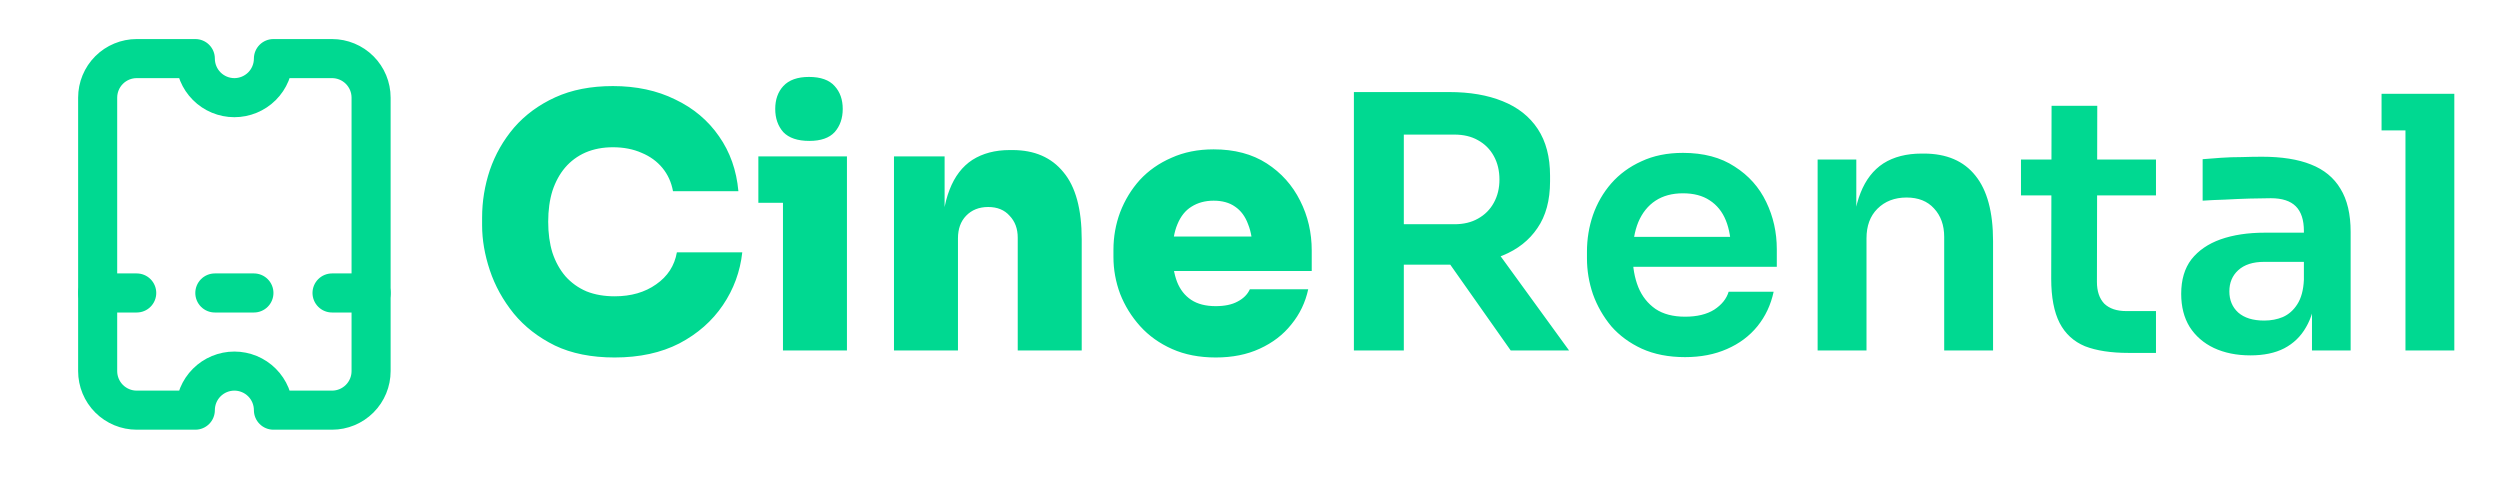
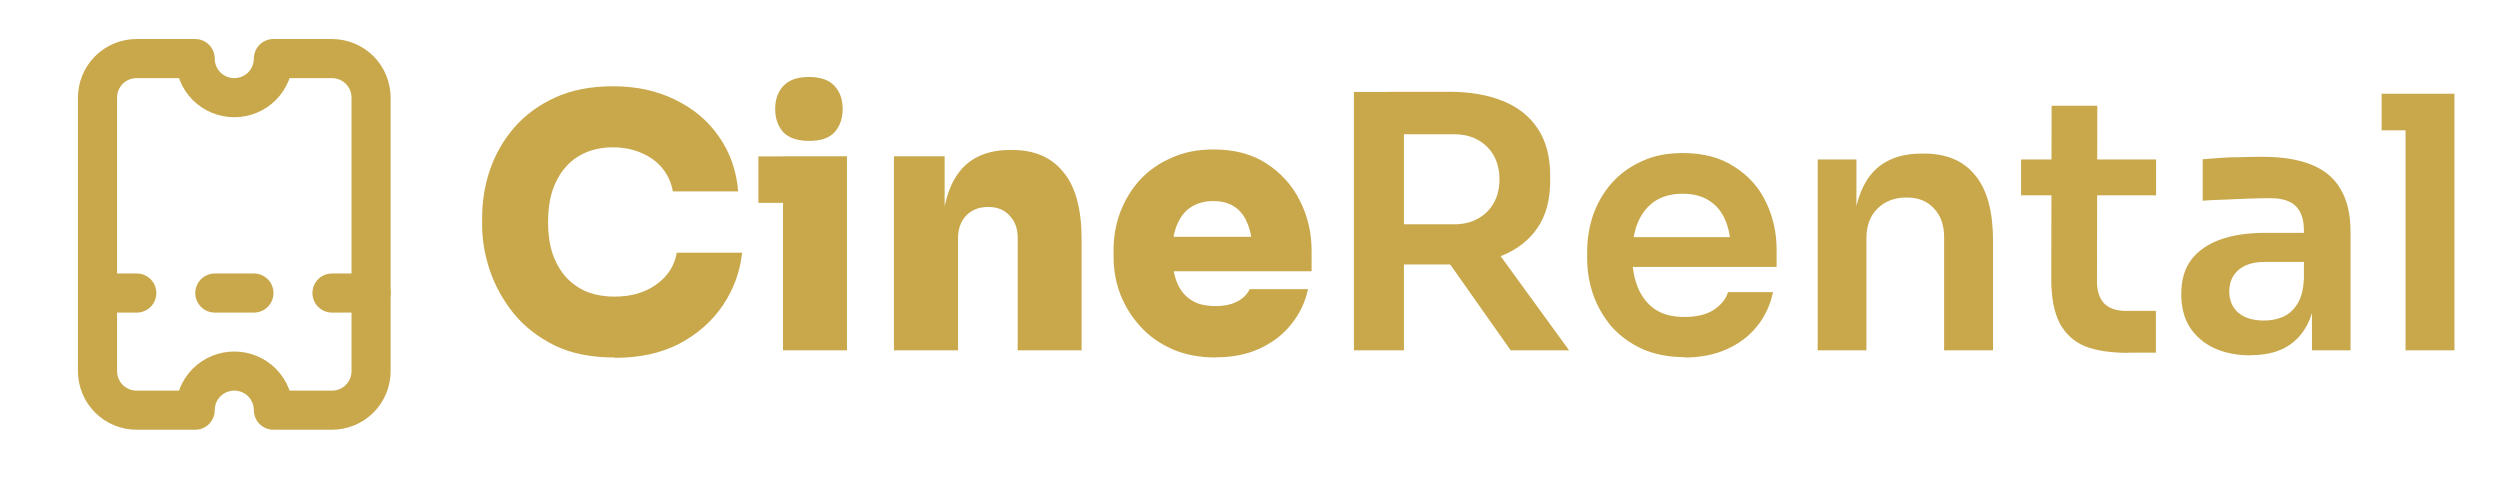
- <svg xmlns="http://www.w3.org/2000/svg" width="140" height="27" viewBox="0 0 140 27" fill="none">
-   <path d="M20.781 16.406L18.594 16.406" stroke="#00D991" stroke-width="2.188" stroke-linecap="round" stroke-linejoin="round" />
-   <path d="M14.219 16.406L12.031 16.406" stroke="#00D991" stroke-width="2.188" stroke-linecap="round" stroke-linejoin="round" />
-   <path d="M7.656 16.406L5.469 16.406" stroke="#00D991" stroke-width="2.188" stroke-linecap="round" stroke-linejoin="round" />
-   <path d="M20.781 5.469L20.781 20.781C20.781 21.361 20.551 21.918 20.14 22.328C19.73 22.738 19.174 22.969 18.594 22.969L15.312 22.969C15.312 22.389 15.082 21.832 14.672 21.422C14.262 21.012 13.705 20.781 13.125 20.781C12.545 20.781 11.988 21.012 11.578 21.422C11.168 21.832 10.938 22.389 10.938 22.969L7.656 22.969C7.076 22.969 6.52 22.738 6.109 22.328C5.699 21.918 5.469 21.361 5.469 20.781L5.469 5.469C5.469 4.889 5.699 4.332 6.109 3.922C6.52 3.512 7.076 3.281 7.656 3.281L10.938 3.281C10.938 3.861 11.168 4.418 11.578 4.828C11.988 5.238 12.545 5.469 13.125 5.469C13.705 5.469 14.262 5.238 14.672 4.828C15.082 4.418 15.312 3.861 15.312 3.281L18.594 3.281C19.174 3.281 19.73 3.512 20.14 3.922C20.551 4.332 20.781 4.889 20.781 5.469Z" stroke="#00D991" stroke-width="2.188" stroke-linecap="round" stroke-linejoin="round" />
-   <path d="M34.42 20.019C33.121 20.019 32.005 19.796 31.073 19.349C30.142 18.89 29.374 18.293 28.77 17.558C28.166 16.81 27.72 16.003 27.431 15.136C27.142 14.27 26.998 13.43 26.998 12.616V12.183C26.998 11.277 27.142 10.392 27.431 9.525C27.733 8.646 28.186 7.852 28.79 7.143C29.407 6.434 30.174 5.87 31.093 5.45C32.012 5.03 33.088 4.82 34.322 4.82C35.634 4.82 36.796 5.069 37.807 5.568C38.83 6.054 39.651 6.743 40.267 7.635C40.884 8.515 41.245 9.538 41.35 10.707H37.688C37.597 10.208 37.4 9.775 37.098 9.407C36.796 9.04 36.409 8.758 35.936 8.561C35.464 8.351 34.926 8.246 34.322 8.246C33.758 8.246 33.246 8.344 32.786 8.541C32.34 8.738 31.959 9.02 31.644 9.387C31.343 9.742 31.106 10.175 30.936 10.687C30.778 11.199 30.699 11.776 30.699 12.419C30.699 13.062 30.778 13.64 30.936 14.152C31.106 14.664 31.349 15.103 31.664 15.471C31.992 15.838 32.386 16.121 32.845 16.317C33.305 16.501 33.83 16.593 34.42 16.593C35.339 16.593 36.113 16.37 36.743 15.924C37.387 15.477 37.774 14.88 37.905 14.132H41.567C41.449 15.208 41.088 16.193 40.484 17.085C39.88 17.978 39.067 18.693 38.043 19.231C37.019 19.756 35.812 20.019 34.42 20.019ZM43.846 19.625V8.758H47.429V19.625H43.846ZM42.468 11.356V8.758H47.429V11.356H42.468ZM45.322 7.891C44.666 7.891 44.181 7.727 43.865 7.399C43.564 7.058 43.413 6.625 43.413 6.1C43.413 5.575 43.564 5.148 43.865 4.82C44.181 4.479 44.66 4.308 45.303 4.308C45.959 4.308 46.438 4.479 46.74 4.82C47.042 5.148 47.193 5.575 47.193 6.1C47.193 6.625 47.042 7.058 46.74 7.399C46.438 7.727 45.965 7.891 45.322 7.891ZM50.063 19.625V8.758H52.898V13.423H52.741C52.741 12.295 52.885 11.363 53.174 10.628C53.462 9.88 53.889 9.322 54.453 8.954C55.031 8.587 55.727 8.403 56.54 8.403H56.698C57.931 8.403 58.883 8.817 59.553 9.643C60.235 10.457 60.576 11.711 60.576 13.404V19.625H56.993V13.305C56.993 12.807 56.842 12.4 56.54 12.085C56.252 11.757 55.851 11.592 55.339 11.592C54.828 11.592 54.414 11.757 54.099 12.085C53.797 12.4 53.646 12.82 53.646 13.345V19.625H50.063ZM68.082 20.019C67.163 20.019 66.35 19.861 65.641 19.546C64.932 19.231 64.335 18.805 63.849 18.267C63.364 17.728 62.99 17.125 62.727 16.455C62.478 15.786 62.353 15.097 62.353 14.388V13.994C62.353 13.259 62.478 12.557 62.727 11.888C62.99 11.205 63.357 10.602 63.83 10.077C64.315 9.552 64.906 9.138 65.602 8.836C66.297 8.521 67.085 8.364 67.964 8.364C69.132 8.364 70.123 8.626 70.937 9.151C71.751 9.676 72.374 10.372 72.807 11.238C73.24 12.091 73.457 13.023 73.457 14.034V15.176H63.849V13.246H71.39L70.149 14.113C70.149 13.496 70.064 12.977 69.893 12.557C69.736 12.124 69.493 11.796 69.165 11.573C68.85 11.35 68.45 11.238 67.964 11.238C67.492 11.238 67.078 11.35 66.724 11.573C66.382 11.783 66.12 12.111 65.936 12.557C65.752 12.99 65.66 13.542 65.66 14.211C65.66 14.815 65.746 15.34 65.916 15.786C66.087 16.219 66.35 16.554 66.704 16.79C67.058 17.026 67.518 17.144 68.082 17.144C68.581 17.144 68.988 17.059 69.303 16.888C69.631 16.718 69.861 16.488 69.992 16.199H73.26C73.102 16.934 72.787 17.591 72.315 18.168C71.856 18.746 71.265 19.198 70.543 19.527C69.834 19.855 69.014 20.019 68.082 20.019ZM75.818 19.625V5.155H78.614V19.625H75.818ZM84.599 19.625L80.189 13.364H83.319L87.867 19.625H84.599ZM77.787 14.821V12.557H81.448C81.96 12.557 82.4 12.452 82.768 12.242C83.148 12.032 83.444 11.737 83.653 11.356C83.864 10.976 83.969 10.543 83.969 10.057C83.969 9.558 83.864 9.118 83.653 8.738C83.444 8.357 83.148 8.062 82.768 7.852C82.4 7.642 81.96 7.537 81.448 7.537H77.787V5.155H81.153C82.308 5.155 83.306 5.325 84.146 5.667C84.999 6.008 85.655 6.526 86.115 7.222C86.574 7.918 86.803 8.79 86.803 9.84V10.155C86.803 11.218 86.567 12.091 86.095 12.774C85.635 13.456 84.986 13.968 84.146 14.309C83.306 14.651 82.308 14.821 81.153 14.821H77.787ZM94.363 19.999C93.444 19.999 92.637 19.842 91.941 19.527C91.259 19.212 90.688 18.792 90.228 18.267C89.782 17.728 89.441 17.131 89.205 16.475C88.981 15.819 88.87 15.149 88.87 14.467V14.093C88.87 13.384 88.981 12.702 89.205 12.045C89.441 11.376 89.782 10.785 90.228 10.273C90.688 9.748 91.252 9.335 91.921 9.033C92.591 8.718 93.365 8.561 94.245 8.561C95.4 8.561 96.364 8.817 97.139 9.328C97.926 9.827 98.517 10.49 98.911 11.317C99.304 12.131 99.501 13.01 99.501 13.955V14.939H90.031V13.266H97.788L96.942 14.093C96.942 13.41 96.843 12.826 96.647 12.341C96.45 11.855 96.148 11.481 95.741 11.218C95.347 10.956 94.848 10.825 94.245 10.825C93.641 10.825 93.129 10.963 92.709 11.238C92.289 11.514 91.967 11.914 91.744 12.439C91.534 12.951 91.429 13.568 91.429 14.29C91.429 14.959 91.534 15.556 91.744 16.081C91.954 16.593 92.276 17 92.709 17.302C93.142 17.591 93.693 17.735 94.363 17.735C95.032 17.735 95.577 17.604 95.997 17.341C96.417 17.066 96.686 16.731 96.804 16.337H99.324C99.166 17.072 98.865 17.715 98.418 18.267C97.972 18.818 97.401 19.244 96.706 19.546C96.023 19.848 95.242 19.999 94.363 19.999ZM101.787 19.625V8.935H103.953V13.522H103.756C103.756 12.432 103.9 11.527 104.189 10.805C104.478 10.07 104.904 9.519 105.469 9.151C106.046 8.784 106.762 8.6 107.615 8.6H107.733C109.006 8.6 109.971 9.013 110.627 9.84C111.283 10.654 111.611 11.875 111.611 13.502V19.625H108.875V13.266C108.875 12.61 108.684 12.078 108.304 11.671C107.936 11.264 107.424 11.061 106.768 11.061C106.099 11.061 105.554 11.271 105.134 11.691C104.727 12.098 104.524 12.649 104.524 13.345V19.625H101.787ZM119.2 19.763C118.215 19.763 117.401 19.638 116.758 19.389C116.128 19.126 115.656 18.693 115.341 18.089C115.026 17.473 114.868 16.646 114.868 15.609L114.888 5.923H117.447L117.428 15.786C117.428 16.311 117.566 16.718 117.841 17.007C118.13 17.282 118.537 17.42 119.062 17.42H120.735V19.763H119.2ZM113.175 10.943V8.935H120.735V10.943H113.175ZM129.471 19.625V16.455H129.018V12.931C129.018 12.314 128.867 11.855 128.565 11.553C128.263 11.251 127.797 11.1 127.167 11.1C126.839 11.1 126.445 11.107 125.986 11.12C125.527 11.133 125.061 11.153 124.588 11.179C124.129 11.192 123.715 11.212 123.348 11.238V8.915C123.65 8.889 123.991 8.863 124.372 8.836C124.752 8.81 125.14 8.797 125.533 8.797C125.94 8.784 126.321 8.777 126.675 8.777C127.778 8.777 128.69 8.922 129.412 9.21C130.147 9.499 130.698 9.952 131.065 10.569C131.446 11.186 131.636 11.993 131.636 12.99V19.625H129.471ZM126.025 19.901C125.251 19.901 124.569 19.763 123.978 19.487C123.4 19.212 122.948 18.818 122.62 18.306C122.305 17.794 122.147 17.177 122.147 16.455C122.147 15.668 122.337 15.025 122.718 14.526C123.112 14.027 123.656 13.653 124.352 13.404C125.061 13.154 125.888 13.03 126.833 13.03H129.313V14.664H126.793C126.163 14.664 125.678 14.821 125.336 15.136C125.008 15.438 124.844 15.832 124.844 16.317C124.844 16.803 125.008 17.197 125.336 17.499C125.678 17.801 126.163 17.952 126.793 17.952C127.174 17.952 127.522 17.886 127.837 17.755C128.165 17.61 128.434 17.374 128.644 17.046C128.867 16.705 128.992 16.245 129.018 15.668L129.687 16.436C129.622 17.184 129.438 17.814 129.136 18.326C128.847 18.837 128.44 19.231 127.915 19.507C127.404 19.769 126.774 19.901 126.025 19.901ZM134.706 19.625V5.253H137.442V19.625H134.706ZM133.367 7.301V5.253H137.442V7.301H133.367Z" fill="#00D991" />
+ <svg xmlns="http://www.w3.org/2000/svg" id="Layer_1" version="1.1" viewBox="0 0 140 27">
+   <defs>
+     <style>
+       .st0 {
+         fill: none;
+         stroke: #c9a84c;
+         stroke-linecap: round;
+         stroke-linejoin: round;
+         stroke-width: 2.19px;
+       }
+ 
+       .st1 {
+         fill: #c9a84c;
+       }
+     </style>
+   </defs>
+   <path class="st0" d="M20.78,16.41h-2.19" />
+   <path class="st0" d="M14.22,16.41h-2.19" />
+   <path class="st0" d="M7.66,16.41h-2.19" />
+   <path class="st0" d="M20.78,5.47v15.31c0,.58-.23,1.14-.64,1.55-.41.41-.97.64-1.55.64h-3.28c0-.58-.23-1.14-.64-1.55-.41-.41-.97-.64-1.55-.64s-1.14.23-1.55.64c-.41.41-.64.97-.64,1.55h-3.28c-.58,0-1.14-.23-1.55-.64-.41-.41-.64-.97-.64-1.55V5.47c0-.58.23-1.14.64-1.55.41-.41.97-.64,1.55-.64h3.28c0,.58.23,1.14.64,1.55.41.41.97.64,1.55.64s1.14-.23,1.55-.64c.41-.41.64-.97.64-1.55h3.28c.58,0,1.14.23,1.55.64.41.41.64.97.64,1.55Z" />
+   <path class="st1" d="M34.42,20.02c-1.3,0-2.42-.22-3.35-.67-.93-.46-1.7-1.06-2.3-1.79-.6-.75-1.05-1.56-1.34-2.42-.29-.87-.43-1.71-.43-2.52v-.43c0-.91.14-1.79.43-2.66.3-.88.75-1.67,1.36-2.38.62-.71,1.38-1.27,2.3-1.69.92-.42,2-.63,3.23-.63,1.31,0,2.47.25,3.48.75,1.02.49,1.84,1.17,2.46,2.07.62.88.98,1.9,1.08,3.07h-3.66c-.09-.5-.29-.93-.59-1.3-.3-.37-.69-.65-1.16-.85-.47-.21-1.01-.32-1.61-.32-.56,0-1.08.1-1.54.3-.45.2-.83.48-1.14.85-.3.35-.54.79-.71,1.3-.16.51-.24,1.09-.24,1.73s.08,1.22.24,1.73c.17.51.41.95.73,1.32.33.37.72.65,1.18.85.46.18.98.28,1.58.28.92,0,1.69-.22,2.32-.67.64-.45,1.03-1.04,1.16-1.79h3.66c-.12,1.08-.48,2.06-1.08,2.95-.6.89-1.42,1.61-2.44,2.15-1.02.53-2.23.79-3.62.79ZM43.85,19.62v-10.87h3.58v10.87h-3.58ZM42.47,11.36v-2.6h4.96v2.6h-4.96ZM45.32,7.89c-.66,0-1.14-.16-1.46-.49-.3-.34-.45-.77-.45-1.3s.15-.95.45-1.28c.31-.34.79-.51,1.44-.51s1.14.17,1.44.51c.3.33.45.75.45,1.28s-.15.96-.45,1.3c-.3.33-.77.49-1.42.49ZM50.06,19.62v-10.87h2.84v4.67h-.16c0-1.13.14-2.06.43-2.8.29-.75.72-1.31,1.28-1.67.58-.37,1.27-.55,2.09-.55h.16c1.23,0,2.19.41,2.85,1.24.68.81,1.02,2.07,1.02,3.76v6.22h-3.58v-6.32c0-.5-.15-.91-.45-1.22-.29-.33-.69-.49-1.2-.49s-.93.16-1.24.49c-.3.32-.45.74-.45,1.26v6.28h-3.58ZM68.08,20.02c-.92,0-1.73-.16-2.44-.47-.71-.32-1.31-.74-1.79-1.28-.49-.54-.86-1.14-1.12-1.81-.25-.67-.37-1.36-.37-2.07v-.39c0-.73.12-1.44.37-2.11.26-.68.63-1.29,1.1-1.81.49-.53,1.08-.94,1.77-1.24.7-.32,1.48-.47,2.36-.47,1.17,0,2.16.26,2.97.79.81.53,1.44,1.22,1.87,2.09.43.85.65,1.78.65,2.8v1.14h-9.61v-1.93h7.54l-1.24.87c0-.62-.09-1.14-.26-1.56-.16-.43-.4-.76-.73-.98-.32-.22-.72-.33-1.2-.33s-.89.11-1.24.33c-.34.21-.6.54-.79.98-.18.43-.28.98-.28,1.65,0,.6.09,1.13.26,1.57.17.43.43.77.79,1,.35.24.81.35,1.38.35.5,0,.91-.09,1.22-.26.33-.17.56-.4.69-.69h3.27c-.16.74-.47,1.39-.94,1.97-.46.58-1.05,1.03-1.77,1.36-.71.33-1.53.49-2.46.49ZM75.82,19.62V5.15h2.8v14.47h-2.8ZM84.6,19.62l-4.41-6.26h3.13l4.55,6.26h-3.27ZM77.79,14.82v-2.26h3.66c.51,0,.95-.11,1.32-.32.38-.21.68-.51.89-.89.21-.38.31-.81.31-1.3s-.1-.94-.31-1.32c-.21-.38-.51-.68-.89-.89-.37-.21-.81-.32-1.32-.32h-3.66v-2.38h3.37c1.15,0,2.15.17,2.99.51.85.34,1.51.86,1.97,1.56.46.7.69,1.57.69,2.62v.31c0,1.06-.24,1.94-.71,2.62-.46.68-1.11,1.19-1.95,1.54-.84.34-1.84.51-2.99.51h-3.37ZM94.36,20c-.92,0-1.73-.16-2.42-.47-.68-.32-1.25-.74-1.71-1.26-.45-.54-.79-1.14-1.02-1.79-.22-.66-.33-1.33-.33-2.01v-.37c0-.71.11-1.39.33-2.05.24-.67.58-1.26,1.02-1.77.46-.52,1.02-.94,1.69-1.24.67-.32,1.44-.47,2.32-.47,1.15,0,2.12.26,2.89.77.79.5,1.38,1.16,1.77,1.99.39.81.59,1.69.59,2.64v.98h-9.47v-1.67h7.76l-.85.83c0-.68-.1-1.27-.3-1.75-.2-.49-.5-.86-.91-1.12-.39-.26-.89-.39-1.5-.39s-1.12.14-1.54.41c-.42.28-.74.68-.96,1.2-.21.51-.32,1.13-.32,1.85,0,.67.11,1.27.32,1.79.21.51.53.92.96,1.22.43.29.98.43,1.65.43s1.21-.13,1.63-.39c.42-.28.69-.61.81-1h2.52c-.16.74-.46,1.38-.91,1.93-.45.55-1.02.98-1.71,1.28-.68.3-1.46.45-2.34.45ZM101.79,19.62v-10.69h2.17v4.59h-.2c0-1.09.14-1.99.43-2.72.29-.74.71-1.29,1.28-1.65.58-.37,1.29-.55,2.15-.55h.12c1.27,0,2.24.41,2.89,1.24.66.81.98,2.03.98,3.66v6.12h-2.74v-6.36c0-.66-.19-1.19-.57-1.59-.37-.41-.88-.61-1.54-.61s-1.21.21-1.63.63c-.41.41-.61.96-.61,1.65v6.28h-2.74ZM119.2,19.76c-.99,0-1.8-.12-2.44-.37-.63-.26-1.1-.7-1.42-1.3-.32-.62-.47-1.44-.47-2.48l.02-9.69h2.56l-.02,9.86c0,.52.14.93.41,1.22.29.28.7.41,1.22.41h1.67v2.34h-1.54ZM113.18,10.94v-2.01h7.56v2.01h-7.56ZM129.47,19.62v-3.17h-.45v-3.52c0-.62-.15-1.08-.45-1.38s-.77-.45-1.4-.45c-.33,0-.72,0-1.18.02s-.93.03-1.4.06c-.46.01-.87.03-1.24.06v-2.32c.3-.03.64-.05,1.02-.08.38-.03.77-.04,1.16-.04.41-.01.79-.02,1.14-.02,1.1,0,2.01.14,2.74.43.74.29,1.29.74,1.65,1.36.38.62.57,1.42.57,2.42v6.63h-2.17ZM126.03,19.9c-.77,0-1.46-.14-2.05-.41-.58-.28-1.03-.67-1.36-1.18-.32-.51-.47-1.13-.47-1.85,0-.79.19-1.43.57-1.93.39-.5.94-.87,1.63-1.12.71-.25,1.54-.37,2.48-.37h2.48v1.63h-2.52c-.63,0-1.11.16-1.46.47-.33.3-.49.7-.49,1.18s.16.88.49,1.18c.34.3.83.45,1.46.45.38,0,.73-.07,1.04-.2.33-.14.6-.38.81-.71.22-.34.35-.8.37-1.38l.67.77c-.07.75-.25,1.38-.55,1.89-.29.51-.7.91-1.22,1.18-.51.26-1.14.39-1.89.39ZM134.71,19.62V5.25h2.74v14.37h-2.74ZM133.37,7.3v-2.05h4.07v2.05h-4.07Z" />
</svg>
